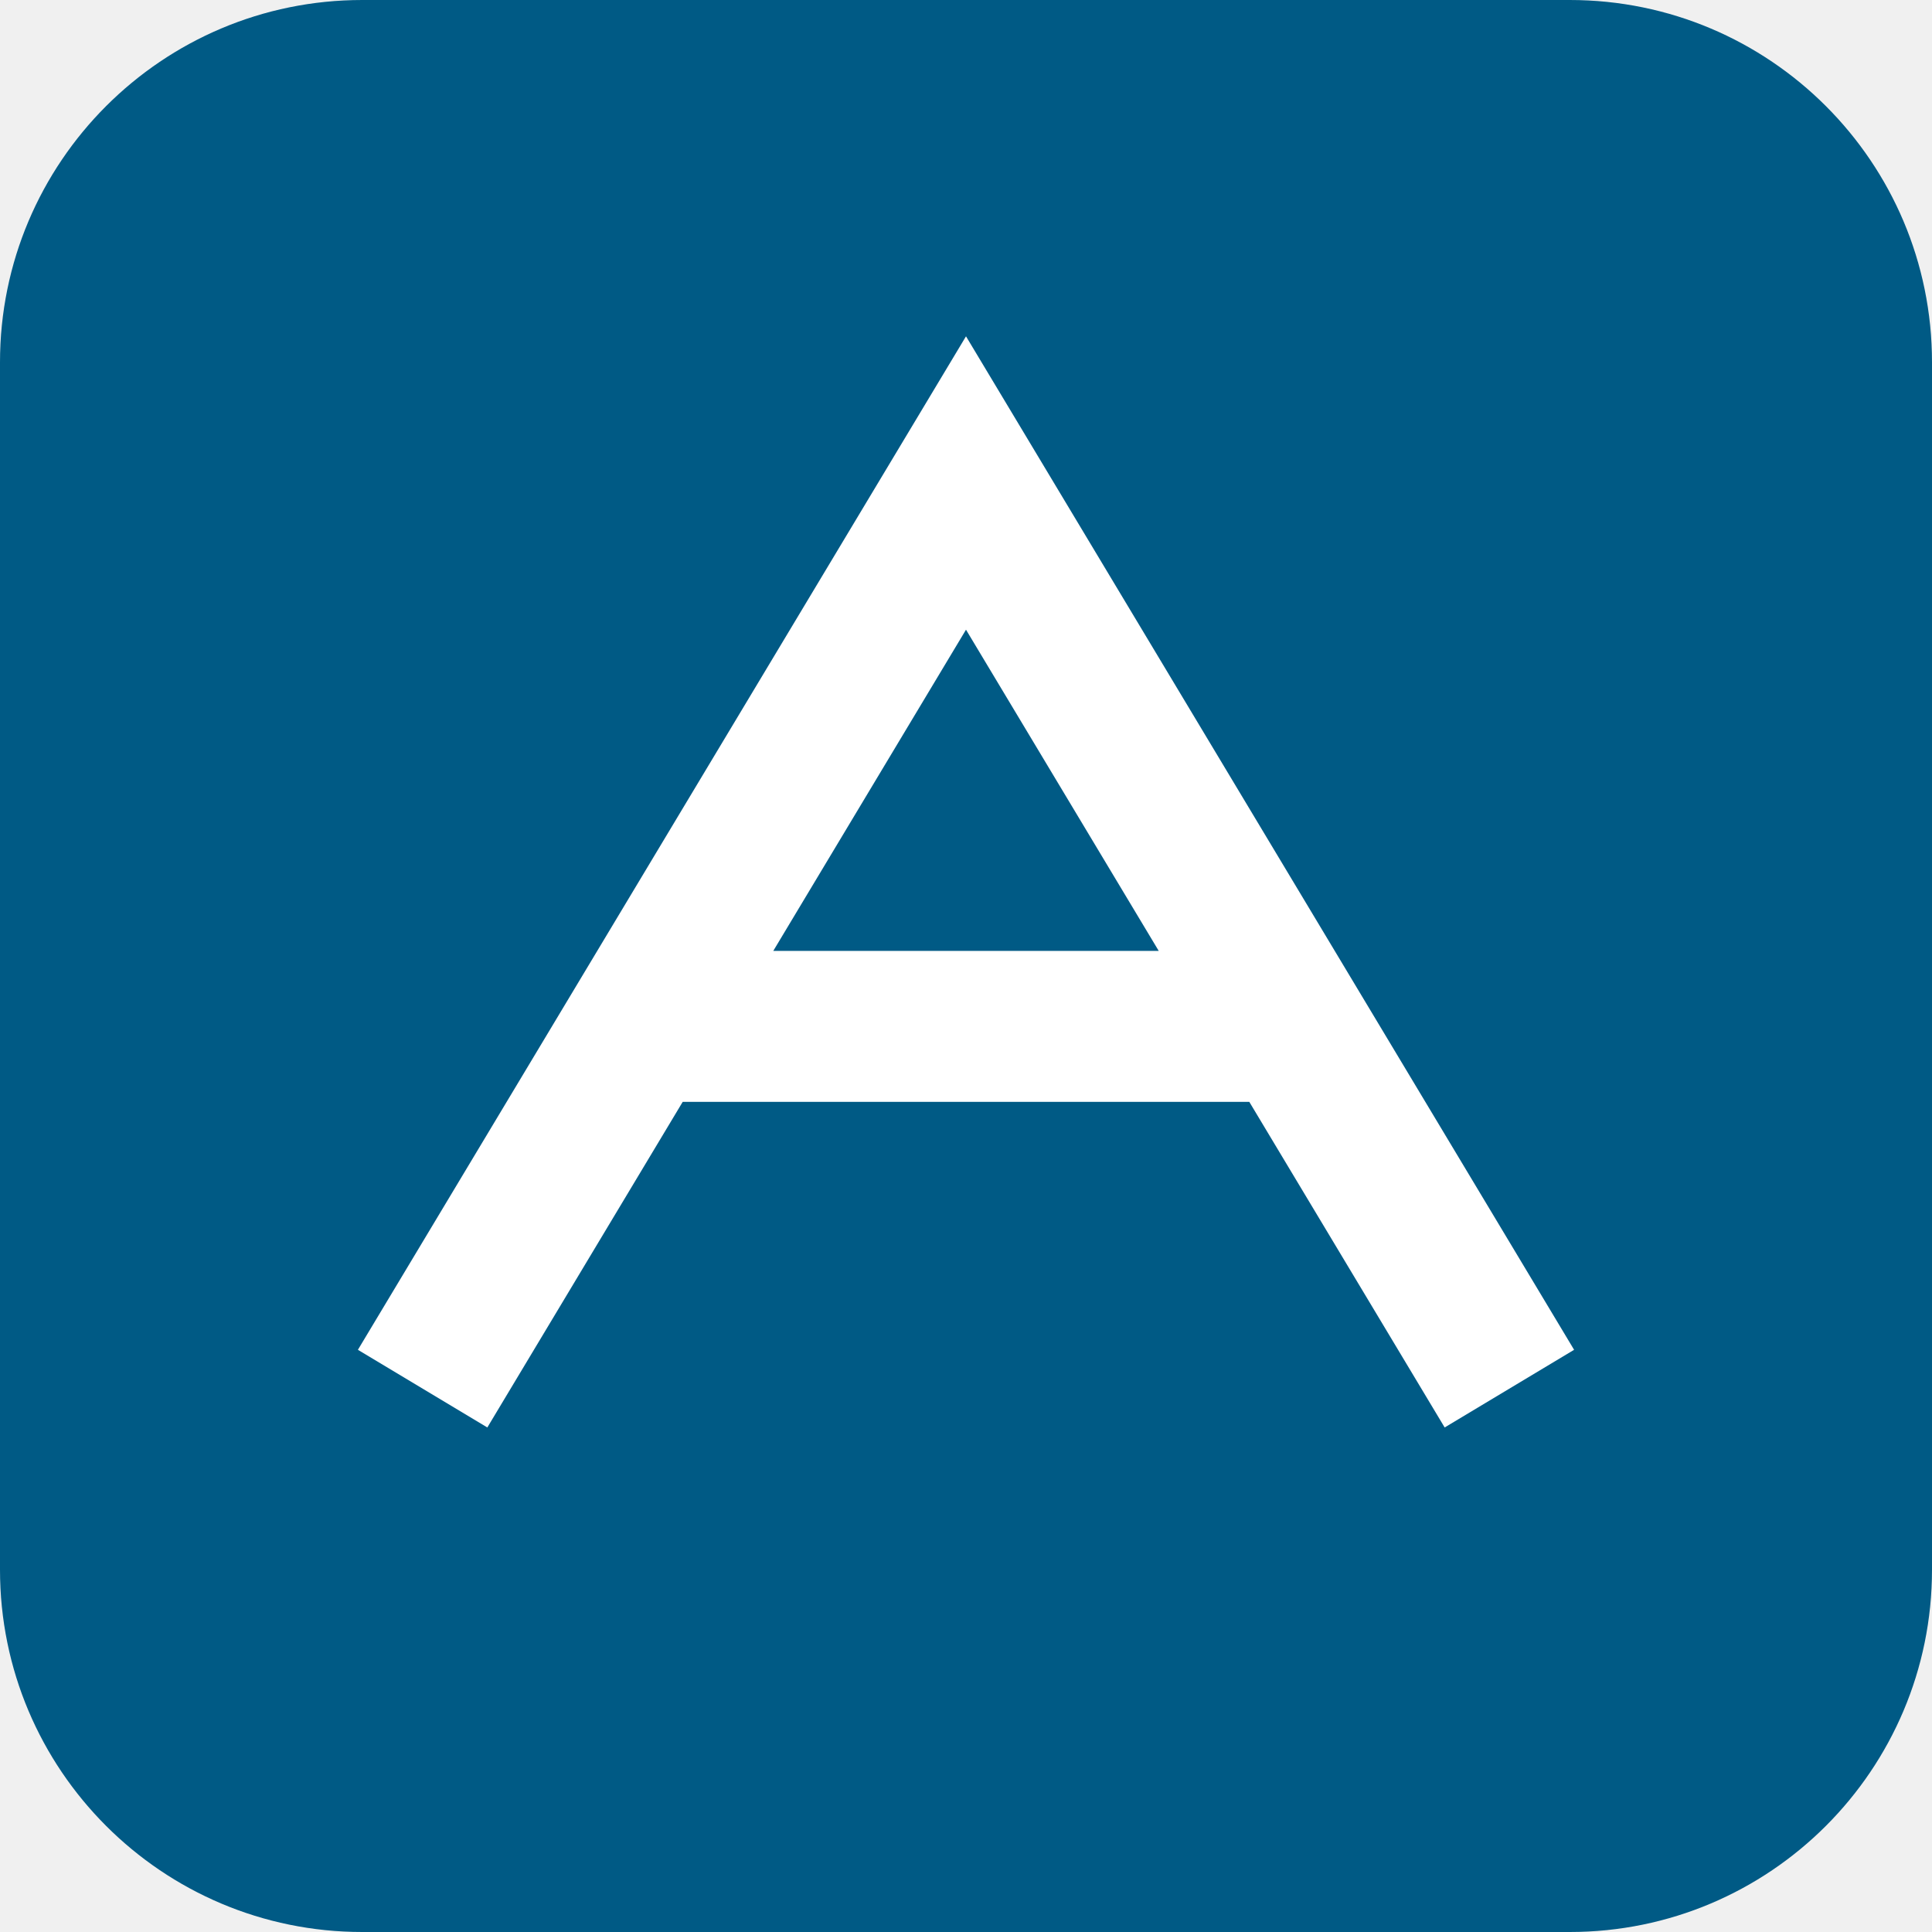
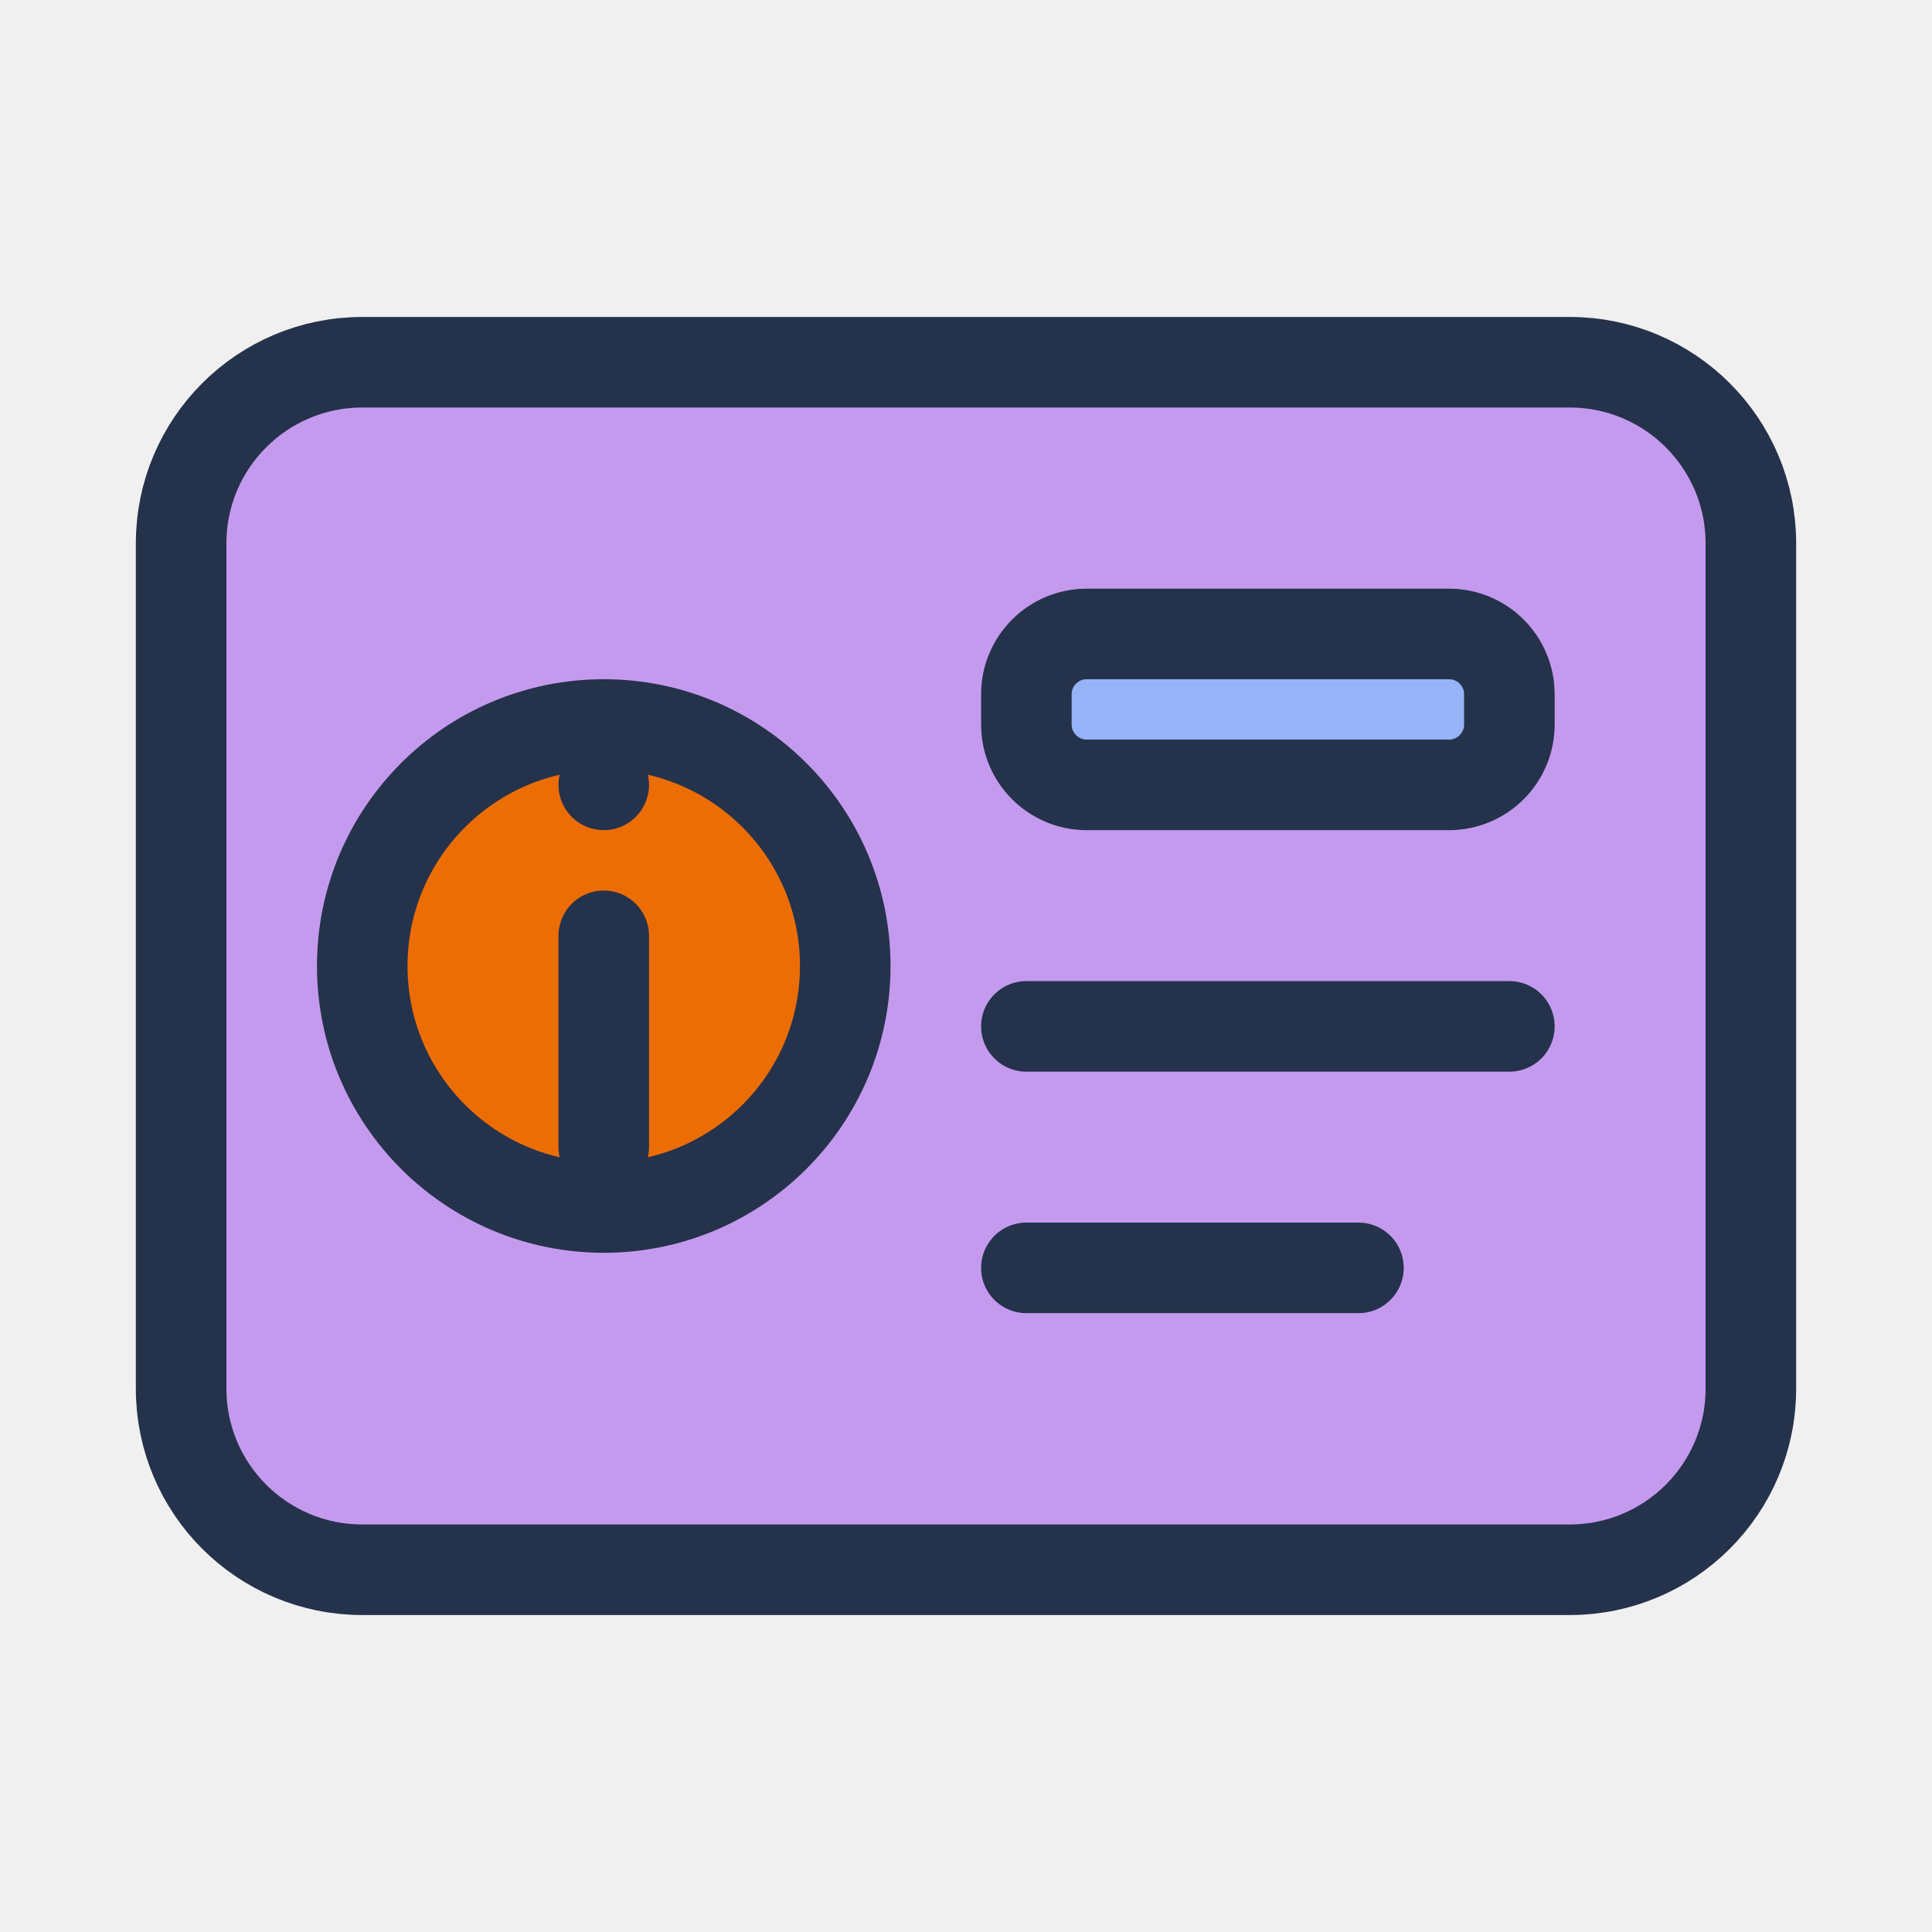
- <svg xmlns="http://www.w3.org/2000/svg" viewBox="0 0 64 64">
-   <rect width="64" height="64" rx="12" fill="#005a85" />
-   <path d="m14 46 18-30 18 30M21 34h22" fill="none" stroke="white" stroke-width="5" />
+ <svg xmlns="http://www.w3.org/2000/svg" width="64" height="64" viewBox="0 0 64 64">
+   <g fill="none" stroke="#25324b" stroke-width="3" stroke-linecap="round" stroke-linejoin="round">
+     <rect x="6" y="12" width="52" height="40" rx="6" fill="#c49aef" />
+     <circle cx="20" cy="32" r="8" fill="#ed6d05" stroke="#25324b" />
+     <path d="M20 31v7" fill="none" />
+     <circle cx="20" cy="26" r="1.5" fill="#25324b" stroke="none" />
+     <rect x="34" y="21" width="16" height="5" rx="2" fill="#96b3f8" />
+     <path d="M34 34h16M34 42h11" fill="none" />
+   </g>
</svg>
